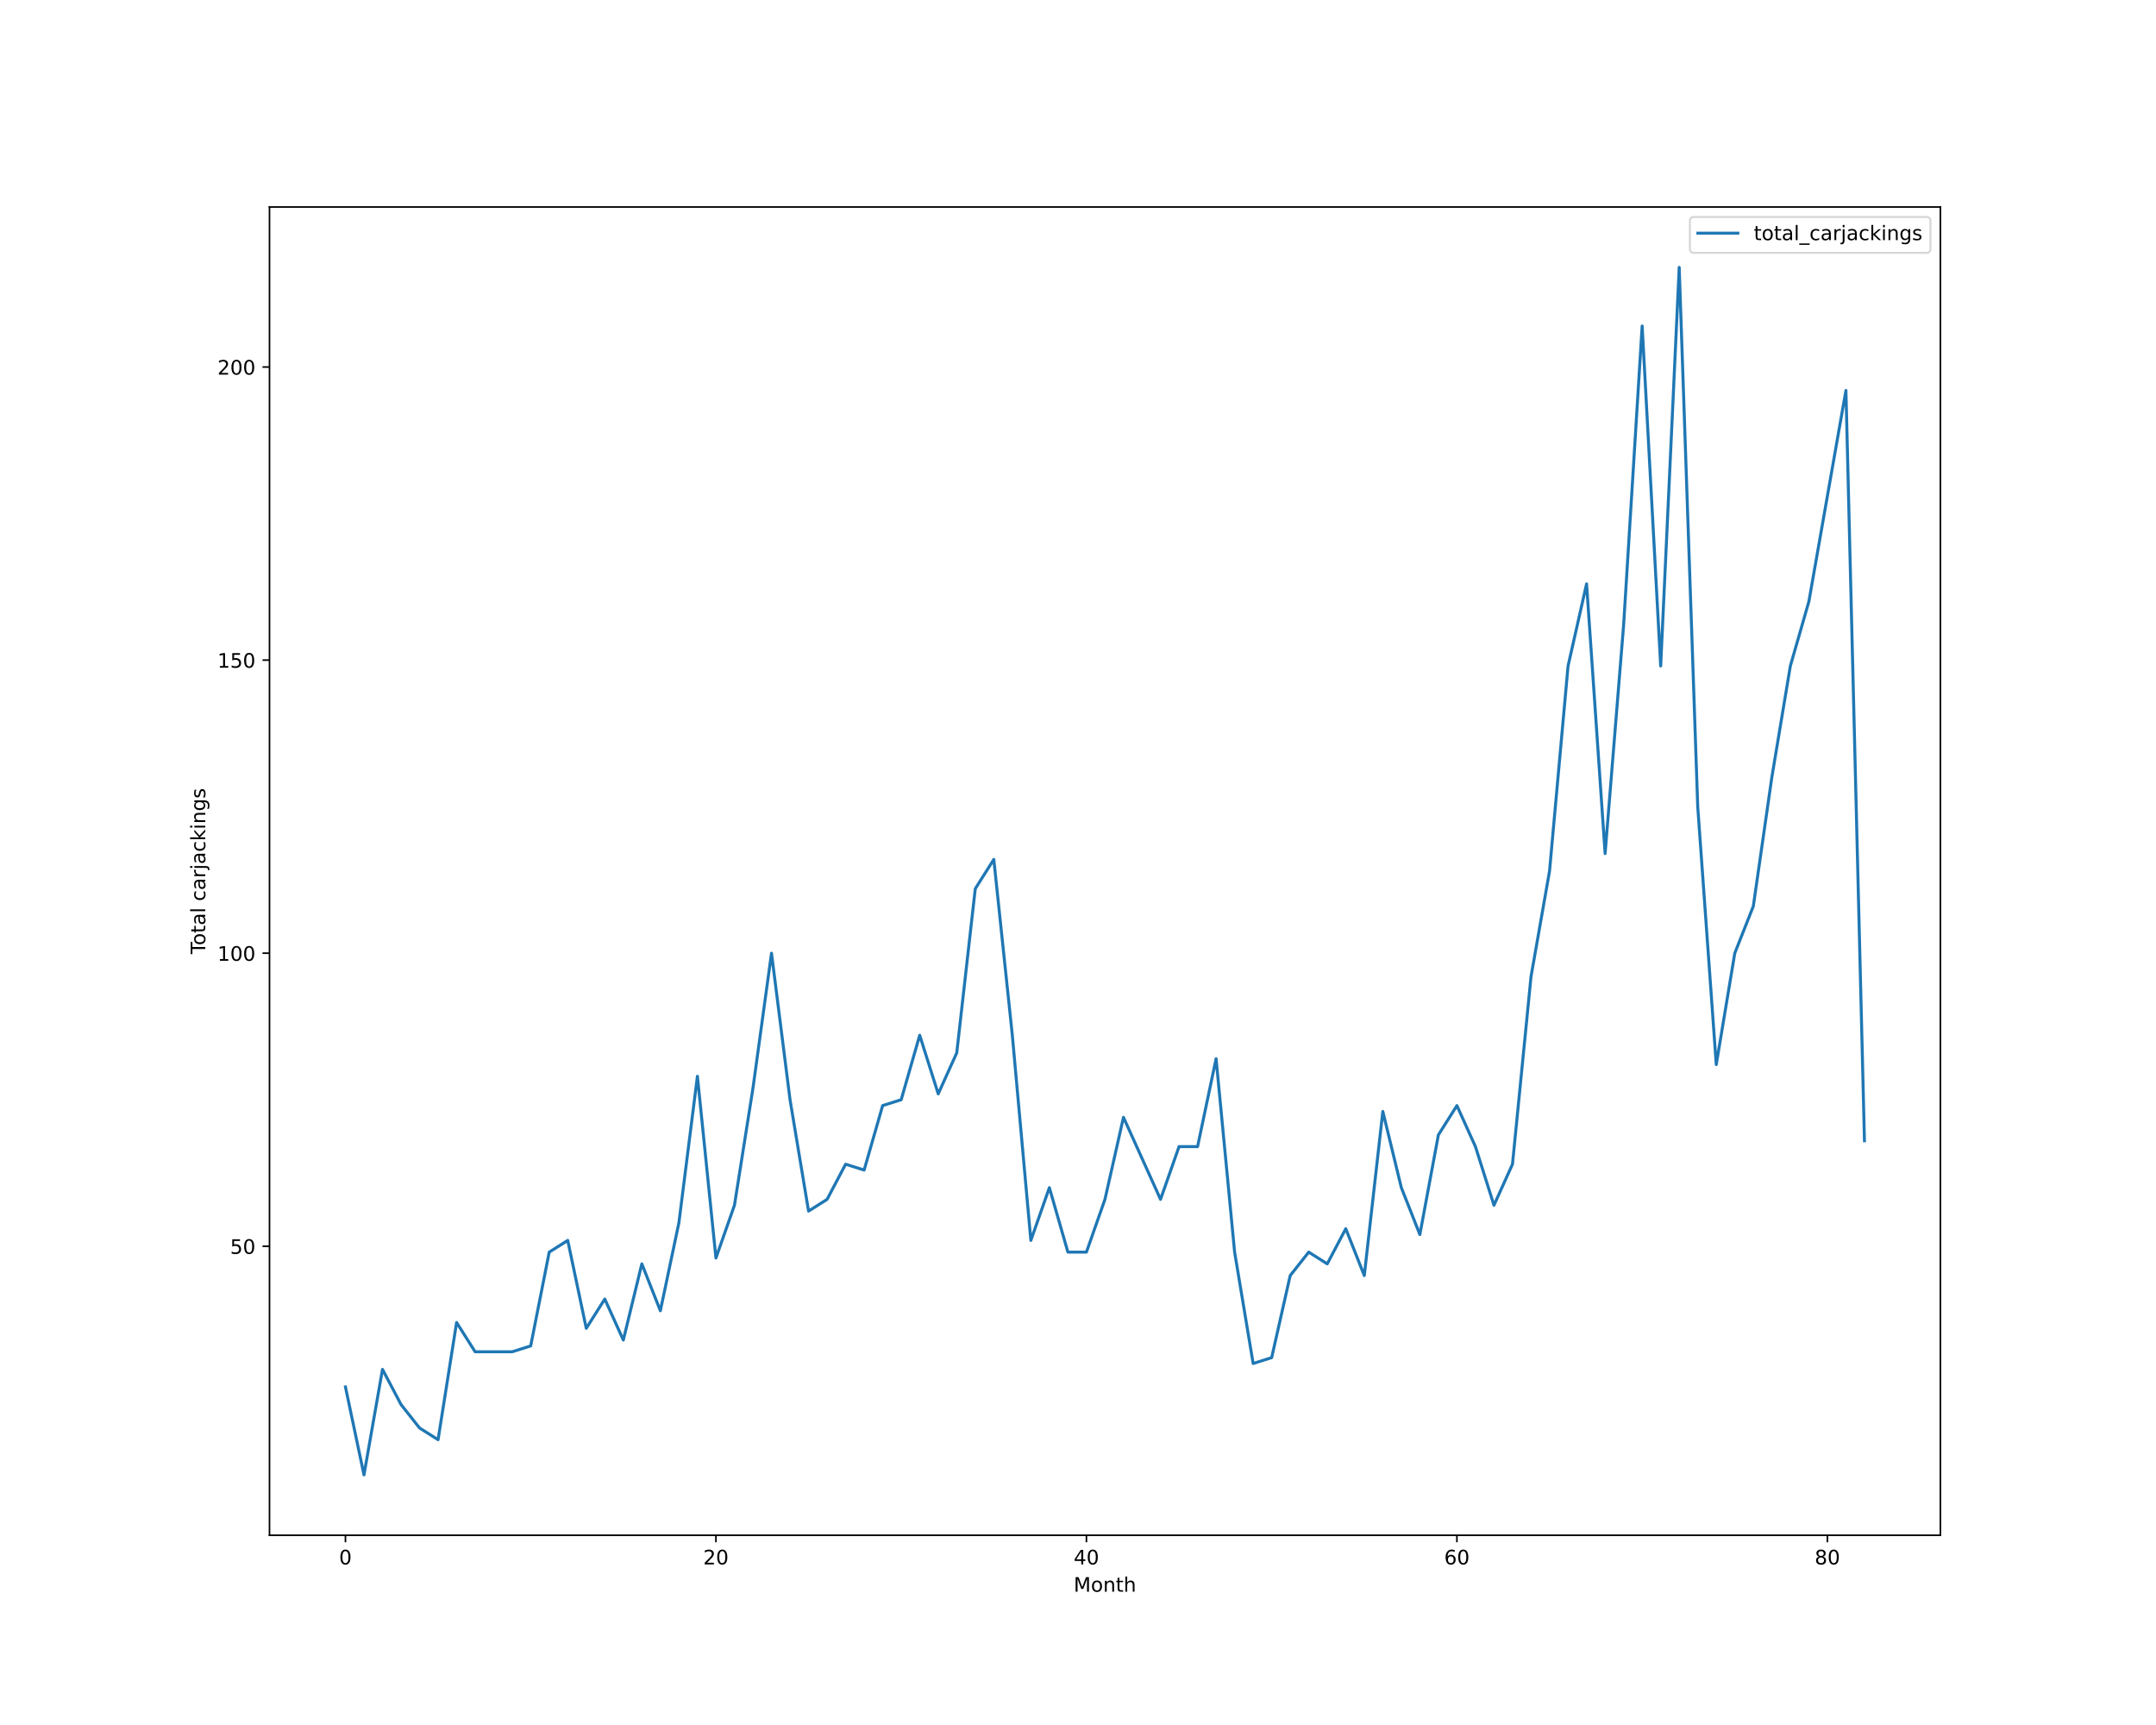
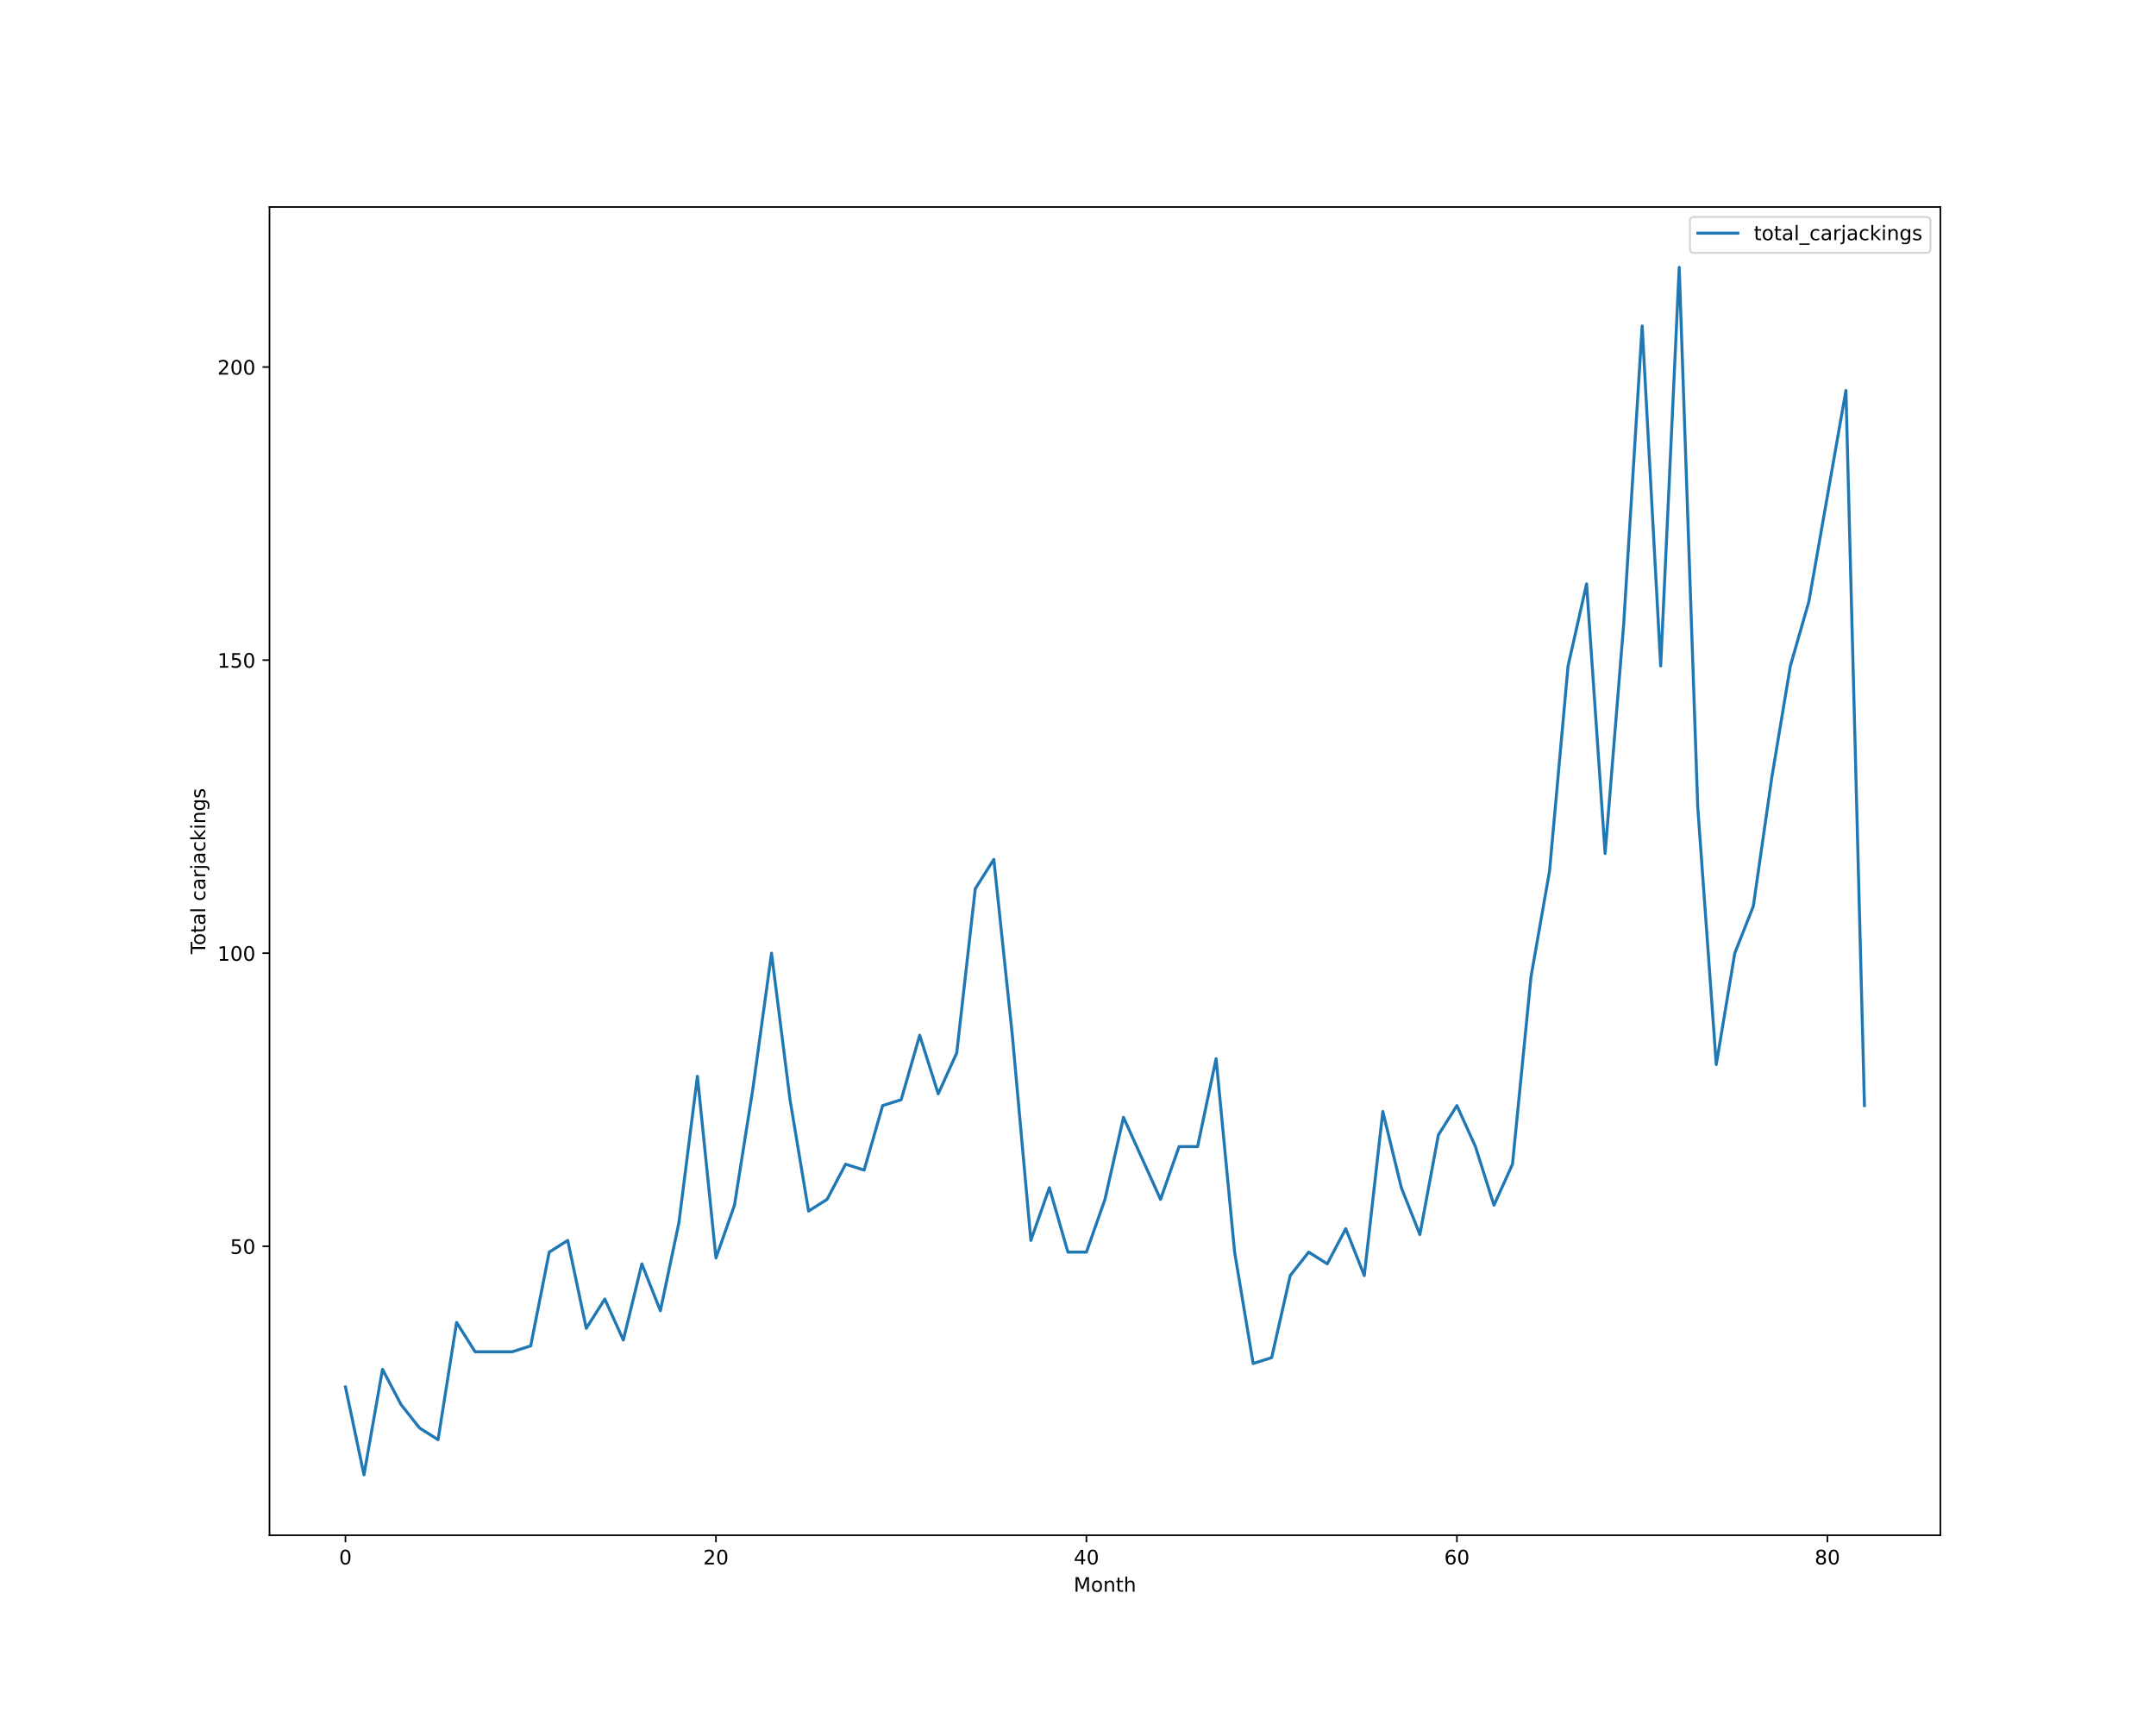
<svg xmlns="http://www.w3.org/2000/svg" xmlns:xlink="http://www.w3.org/1999/xlink" height="864pt" version="1.1" viewBox="0 0 1080 864" width="1080pt">
  <defs>
    <style type="text/css">*{stroke-linecap:butt;stroke-linejoin:round;}</style>
  </defs>
  <g id="figure_1">
    <g id="patch_1">
      <path d="M 0 864  L 1080 864  L 1080 0  L 0 0  z " style="fill:#ffffff;" />
    </g>
    <g id="axes_1">
      <g id="patch_2">
        <path d="M 135 768.96  L 972 768.96  L 972 103.68  L 135 103.68  z " style="fill:#ffffff;" />
      </g>
      <g id="matplotlib.axis_1">
        <g id="xtick_1">
          <g id="line2d_1">
            <defs>
-               <path d="M 0 0  L 0 3.5  " id="m8beb8a8ca9" style="stroke:#000000;stroke-width:0.8;" />
-             </defs>
-             <g>
-               <use style="stroke:#000000;stroke-width:0.8;" x="173.045" xlink:href="#m8beb8a8ca9" y="768.96" />
+               <path d="M 0 0  L 0 3.5  " id="m19414356b7" style="stroke:#000000;stroke-width:0.8;" />
+             </defs>
+             <g>
+               <use style="stroke:#000000;stroke-width:0.8;" x="173.045" xlink:href="#m19414356b7" y="768.96" />
            </g>
          </g>
          <g id="text_1">
            <g transform="translate(169.8642 783.5584)scale(0.1 -0.1)">
              <defs>
                <path d="M 2034 4250  Q 1547 4250 1301 3770  Q 1056 3291 1056 2328  Q 1056 1369 1301 889  Q 1547 409 2034 409  Q 2525 409 2770 889  Q 3016 1369 3016 2328  Q 3016 3291 2770 3770  Q 2525 4250 2034 4250  z M 2034 4750  Q 2819 4750 3233 4129  Q 3647 3509 3647 2328  Q 3647 1150 3233 529  Q 2819 -91 2034 -91  Q 1250 -91 836 529  Q 422 1150 422 2328  Q 422 3509 836 4129  Q 1250 4750 2034 4750  z " id="DejaVuSans-30" transform="scale(0.015625)" />
              </defs>
              <use xlink:href="#DejaVuSans-30" />
            </g>
          </g>
        </g>
        <g id="xtick_2">
          <g id="line2d_2">
            <g>
-               <use style="stroke:#000000;stroke-width:0.8;" x="358.633" xlink:href="#m8beb8a8ca9" y="768.96" />
+               <use style="stroke:#000000;stroke-width:0.8;" x="358.633" xlink:href="#m19414356b7" y="768.96" />
            </g>
          </g>
          <g id="text_2">
            <g transform="translate(352.2705 783.5584)scale(0.1 -0.1)">
              <defs>
                <path d="M 1228 531  L 3431 531  L 3431 0  L 469 0  L 469 531  Q 828 903 1448 1529  Q 2069 2156 2228 2338  Q 2531 2678 2651 2914  Q 2772 3150 2772 3378  Q 2772 3750 2511 3984  Q 2250 4219 1831 4219  Q 1534 4219 1204 4116  Q 875 4013 500 3803  L 500 4441  Q 881 4594 1212 4672  Q 1544 4750 1819 4750  Q 2544 4750 2975 4387  Q 3406 4025 3406 3419  Q 3406 3131 3298 2873  Q 3191 2616 2906 2266  Q 2828 2175 2409 1742  Q 1991 1309 1228 531  z " id="DejaVuSans-32" transform="scale(0.015625)" />
              </defs>
              <use xlink:href="#DejaVuSans-32" />
              <use x="63.623" xlink:href="#DejaVuSans-30" />
            </g>
          </g>
        </g>
        <g id="xtick_3">
          <g id="line2d_3">
            <g>
-               <use style="stroke:#000000;stroke-width:0.8;" x="544.221" xlink:href="#m8beb8a8ca9" y="768.96" />
+               <use style="stroke:#000000;stroke-width:0.8;" x="544.221" xlink:href="#m19414356b7" y="768.96" />
            </g>
          </g>
          <g id="text_3">
            <g transform="translate(537.8581 783.5584)scale(0.1 -0.1)">
              <defs>
                <path d="M 2419 4116  L 825 1625  L 2419 1625  L 2419 4116  z M 2253 4666  L 3047 4666  L 3047 1625  L 3713 1625  L 3713 1100  L 3047 1100  L 3047 0  L 2419 0  L 2419 1100  L 313 1100  L 313 1709  L 2253 4666  z " id="DejaVuSans-34" transform="scale(0.015625)" />
              </defs>
              <use xlink:href="#DejaVuSans-34" />
              <use x="63.623" xlink:href="#DejaVuSans-30" />
            </g>
          </g>
        </g>
        <g id="xtick_4">
          <g id="line2d_4">
            <g>
-               <use style="stroke:#000000;stroke-width:0.8;" x="729.808" xlink:href="#m8beb8a8ca9" y="768.96" />
+               <use style="stroke:#000000;stroke-width:0.8;" x="729.808" xlink:href="#m19414356b7" y="768.96" />
            </g>
          </g>
          <g id="text_4">
            <g transform="translate(723.4457 783.5584)scale(0.1 -0.1)">
              <defs>
                <path d="M 2113 2584  Q 1688 2584 1439 2293  Q 1191 2003 1191 1497  Q 1191 994 1439 701  Q 1688 409 2113 409  Q 2538 409 2786 701  Q 3034 994 3034 1497  Q 3034 2003 2786 2293  Q 2538 2584 2113 2584  z M 3366 4563  L 3366 3988  Q 3128 4100 2886 4159  Q 2644 4219 2406 4219  Q 1781 4219 1451 3797  Q 1122 3375 1075 2522  Q 1259 2794 1537 2939  Q 1816 3084 2150 3084  Q 2853 3084 3261 2657  Q 3669 2231 3669 1497  Q 3669 778 3244 343  Q 2819 -91 2113 -91  Q 1303 -91 875 529  Q 447 1150 447 2328  Q 447 3434 972 4092  Q 1497 4750 2381 4750  Q 2619 4750 2861 4703  Q 3103 4656 3366 4563  z " id="DejaVuSans-36" transform="scale(0.015625)" />
              </defs>
              <use xlink:href="#DejaVuSans-36" />
              <use x="63.623" xlink:href="#DejaVuSans-30" />
            </g>
          </g>
        </g>
        <g id="xtick_5">
          <g id="line2d_5">
            <g>
-               <use style="stroke:#000000;stroke-width:0.8;" x="915.396" xlink:href="#m8beb8a8ca9" y="768.96" />
+               <use style="stroke:#000000;stroke-width:0.8;" x="915.396" xlink:href="#m19414356b7" y="768.96" />
            </g>
          </g>
          <g id="text_5">
            <g transform="translate(909.0333 783.5584)scale(0.1 -0.1)">
              <defs>
                <path d="M 2034 2216  Q 1584 2216 1326 1975  Q 1069 1734 1069 1313  Q 1069 891 1326 650  Q 1584 409 2034 409  Q 2484 409 2743 651  Q 3003 894 3003 1313  Q 3003 1734 2745 1975  Q 2488 2216 2034 2216  z M 1403 2484  Q 997 2584 770 2862  Q 544 3141 544 3541  Q 544 4100 942 4425  Q 1341 4750 2034 4750  Q 2731 4750 3128 4425  Q 3525 4100 3525 3541  Q 3525 3141 3298 2862  Q 3072 2584 2669 2484  Q 3125 2378 3379 2068  Q 3634 1759 3634 1313  Q 3634 634 3220 271  Q 2806 -91 2034 -91  Q 1263 -91 848 271  Q 434 634 434 1313  Q 434 1759 690 2068  Q 947 2378 1403 2484  z M 1172 3481  Q 1172 3119 1398 2916  Q 1625 2713 2034 2713  Q 2441 2713 2670 2916  Q 2900 3119 2900 3481  Q 2900 3844 2670 4047  Q 2441 4250 2034 4250  Q 1625 4250 1398 4047  Q 1172 3844 1172 3481  z " id="DejaVuSans-38" transform="scale(0.015625)" />
              </defs>
              <use xlink:href="#DejaVuSans-38" />
              <use x="63.623" xlink:href="#DejaVuSans-30" />
            </g>
          </g>
        </g>
        <g id="text_6">
          <g transform="translate(537.8289 797.2366)scale(0.1 -0.1)">
            <defs>
              <path d="M 628 4666  L 1569 4666  L 2759 1491  L 3956 4666  L 4897 4666  L 4897 0  L 4281 0  L 4281 4097  L 3078 897  L 2444 897  L 1241 4097  L 1241 0  L 628 0  L 628 4666  z " id="DejaVuSans-4d" transform="scale(0.015625)" />
              <path d="M 1959 3097  Q 1497 3097 1228 2736  Q 959 2375 959 1747  Q 959 1119 1226 758  Q 1494 397 1959 397  Q 2419 397 2687 759  Q 2956 1122 2956 1747  Q 2956 2369 2687 2733  Q 2419 3097 1959 3097  z M 1959 3584  Q 2709 3584 3137 3096  Q 3566 2609 3566 1747  Q 3566 888 3137 398  Q 2709 -91 1959 -91  Q 1206 -91 779 398  Q 353 888 353 1747  Q 353 2609 779 3096  Q 1206 3584 1959 3584  z " id="DejaVuSans-6f" transform="scale(0.015625)" />
              <path d="M 3513 2113  L 3513 0  L 2938 0  L 2938 2094  Q 2938 2591 2744 2837  Q 2550 3084 2163 3084  Q 1697 3084 1428 2787  Q 1159 2491 1159 1978  L 1159 0  L 581 0  L 581 3500  L 1159 3500  L 1159 2956  Q 1366 3272 1645 3428  Q 1925 3584 2291 3584  Q 2894 3584 3203 3211  Q 3513 2838 3513 2113  z " id="DejaVuSans-6e" transform="scale(0.015625)" />
              <path d="M 1172 4494  L 1172 3500  L 2356 3500  L 2356 3053  L 1172 3053  L 1172 1153  Q 1172 725 1289 603  Q 1406 481 1766 481  L 2356 481  L 2356 0  L 1766 0  Q 1100 0 847 248  Q 594 497 594 1153  L 594 3053  L 172 3053  L 172 3500  L 594 3500  L 594 4494  L 1172 4494  z " id="DejaVuSans-74" transform="scale(0.015625)" />
              <path d="M 3513 2113  L 3513 0  L 2938 0  L 2938 2094  Q 2938 2591 2744 2837  Q 2550 3084 2163 3084  Q 1697 3084 1428 2787  Q 1159 2491 1159 1978  L 1159 0  L 581 0  L 581 4863  L 1159 4863  L 1159 2956  Q 1366 3272 1645 3428  Q 1925 3584 2291 3584  Q 2894 3584 3203 3211  Q 3513 2838 3513 2113  z " id="DejaVuSans-68" transform="scale(0.015625)" />
            </defs>
            <use xlink:href="#DejaVuSans-4d" />
            <use x="86.279" xlink:href="#DejaVuSans-6f" />
            <use x="147.461" xlink:href="#DejaVuSans-6e" />
            <use x="210.84" xlink:href="#DejaVuSans-74" />
            <use x="250.049" xlink:href="#DejaVuSans-68" />
          </g>
        </g>
      </g>
      <g id="matplotlib.axis_2">
        <g id="ytick_1">
          <g id="line2d_6">
            <defs>
-               <path d="M 0 0  L -3.5 0  " id="mebe0a4056d" style="stroke:#000000;stroke-width:0.8;" />
-             </defs>
-             <g>
-               <use style="stroke:#000000;stroke-width:0.8;" x="135" xlink:href="#mebe0a4056d" y="624.219" />
+               <path d="M 0 0  L -3.5 0  " id="m1fa67fd2ff" style="stroke:#000000;stroke-width:0.8;" />
+             </defs>
+             <g>
+               <use style="stroke:#000000;stroke-width:0.8;" x="135" xlink:href="#m1fa67fd2ff" y="624.219" />
            </g>
          </g>
          <g id="text_7">
            <g transform="translate(115.275 628.0182)scale(0.1 -0.1)">
              <defs>
                <path d="M 691 4666  L 3169 4666  L 3169 4134  L 1269 4134  L 1269 2991  Q 1406 3038 1543 3061  Q 1681 3084 1819 3084  Q 2600 3084 3056 2656  Q 3513 2228 3513 1497  Q 3513 744 3044 326  Q 2575 -91 1722 -91  Q 1428 -91 1123 -41  Q 819 9 494 109  L 494 744  Q 775 591 1075 516  Q 1375 441 1709 441  Q 2250 441 2565 725  Q 2881 1009 2881 1497  Q 2881 1984 2565 2268  Q 2250 2553 1709 2553  Q 1456 2553 1204 2497  Q 953 2441 691 2322  L 691 4666  z " id="DejaVuSans-35" transform="scale(0.015625)" />
              </defs>
              <use xlink:href="#DejaVuSans-35" />
              <use x="63.623" xlink:href="#DejaVuSans-30" />
            </g>
          </g>
        </g>
        <g id="ytick_2">
          <g id="line2d_7">
            <g>
-               <use style="stroke:#000000;stroke-width:0.8;" x="135" xlink:href="#mebe0a4056d" y="477.423" />
+               <use style="stroke:#000000;stroke-width:0.8;" x="135" xlink:href="#m1fa67fd2ff" y="477.423" />
            </g>
          </g>
          <g id="text_8">
            <g transform="translate(108.9125 481.2221)scale(0.1 -0.1)">
              <defs>
                <path d="M 794 531  L 1825 531  L 1825 4091  L 703 3866  L 703 4441  L 1819 4666  L 2450 4666  L 2450 531  L 3481 531  L 3481 0  L 794 0  L 794 531  z " id="DejaVuSans-31" transform="scale(0.015625)" />
              </defs>
              <use xlink:href="#DejaVuSans-31" />
              <use x="63.623" xlink:href="#DejaVuSans-30" />
              <use x="127.246" xlink:href="#DejaVuSans-30" />
            </g>
          </g>
        </g>
        <g id="ytick_3">
          <g id="line2d_8">
            <g>
-               <use style="stroke:#000000;stroke-width:0.8;" x="135" xlink:href="#mebe0a4056d" y="330.627" />
+               <use style="stroke:#000000;stroke-width:0.8;" x="135" xlink:href="#m1fa67fd2ff" y="330.627" />
            </g>
          </g>
          <g id="text_9">
            <g transform="translate(108.9125 334.426)scale(0.1 -0.1)">
              <use xlink:href="#DejaVuSans-31" />
              <use x="63.623" xlink:href="#DejaVuSans-35" />
              <use x="127.246" xlink:href="#DejaVuSans-30" />
            </g>
          </g>
        </g>
        <g id="ytick_4">
          <g id="line2d_9">
            <g>
-               <use style="stroke:#000000;stroke-width:0.8;" x="135" xlink:href="#mebe0a4056d" y="183.831" />
+               <use style="stroke:#000000;stroke-width:0.8;" x="135" xlink:href="#m1fa67fd2ff" y="183.831" />
            </g>
          </g>
          <g id="text_10">
            <g transform="translate(108.9125 187.6299)scale(0.1 -0.1)">
              <use xlink:href="#DejaVuSans-32" />
              <use x="63.623" xlink:href="#DejaVuSans-30" />
              <use x="127.246" xlink:href="#DejaVuSans-30" />
            </g>
          </g>
        </g>
        <g id="text_11">
          <g transform="translate(102.8328 477.8888)rotate(-90)scale(0.1 -0.1)">
            <defs>
              <path d="M -19 4666  L 3928 4666  L 3928 4134  L 2272 4134  L 2272 0  L 1638 0  L 1638 4134  L -19 4134  L -19 4666  z " id="DejaVuSans-54" transform="scale(0.015625)" />
              <path d="M 2194 1759  Q 1497 1759 1228 1600  Q 959 1441 959 1056  Q 959 750 1161 570  Q 1363 391 1709 391  Q 2188 391 2477 730  Q 2766 1069 2766 1631  L 2766 1759  L 2194 1759  z M 3341 1997  L 3341 0  L 2766 0  L 2766 531  Q 2569 213 2275 61  Q 1981 -91 1556 -91  Q 1019 -91 701 211  Q 384 513 384 1019  Q 384 1609 779 1909  Q 1175 2209 1959 2209  L 2766 2209  L 2766 2266  Q 2766 2663 2505 2880  Q 2244 3097 1772 3097  Q 1472 3097 1187 3025  Q 903 2953 641 2809  L 641 3341  Q 956 3463 1253 3523  Q 1550 3584 1831 3584  Q 2591 3584 2966 3190  Q 3341 2797 3341 1997  z " id="DejaVuSans-61" transform="scale(0.015625)" />
              <path d="M 603 4863  L 1178 4863  L 1178 0  L 603 0  L 603 4863  z " id="DejaVuSans-6c" transform="scale(0.015625)" />
              <path id="DejaVuSans-20" transform="scale(0.015625)" />
              <path d="M 3122 3366  L 3122 2828  Q 2878 2963 2633 3030  Q 2388 3097 2138 3097  Q 1578 3097 1268 2742  Q 959 2388 959 1747  Q 959 1106 1268 751  Q 1578 397 2138 397  Q 2388 397 2633 464  Q 2878 531 3122 666  L 3122 134  Q 2881 22 2623 -34  Q 2366 -91 2075 -91  Q 1284 -91 818 406  Q 353 903 353 1747  Q 353 2603 823 3093  Q 1294 3584 2113 3584  Q 2378 3584 2631 3529  Q 2884 3475 3122 3366  z " id="DejaVuSans-63" transform="scale(0.015625)" />
              <path d="M 2631 2963  Q 2534 3019 2420 3045  Q 2306 3072 2169 3072  Q 1681 3072 1420 2755  Q 1159 2438 1159 1844  L 1159 0  L 581 0  L 581 3500  L 1159 3500  L 1159 2956  Q 1341 3275 1631 3429  Q 1922 3584 2338 3584  Q 2397 3584 2469 3576  Q 2541 3569 2628 3553  L 2631 2963  z " id="DejaVuSans-72" transform="scale(0.015625)" />
              <path d="M 603 3500  L 1178 3500  L 1178 -63  Q 1178 -731 923 -1031  Q 669 -1331 103 -1331  L -116 -1331  L -116 -844  L 38 -844  Q 366 -844 484 -692  Q 603 -541 603 -63  L 603 3500  z M 603 4863  L 1178 4863  L 1178 4134  L 603 4134  L 603 4863  z " id="DejaVuSans-6a" transform="scale(0.015625)" />
              <path d="M 581 4863  L 1159 4863  L 1159 1991  L 2875 3500  L 3609 3500  L 1753 1863  L 3688 0  L 2938 0  L 1159 1709  L 1159 0  L 581 0  L 581 4863  z " id="DejaVuSans-6b" transform="scale(0.015625)" />
              <path d="M 603 3500  L 1178 3500  L 1178 0  L 603 0  L 603 3500  z M 603 4863  L 1178 4863  L 1178 4134  L 603 4134  L 603 4863  z " id="DejaVuSans-69" transform="scale(0.015625)" />
              <path d="M 2906 1791  Q 2906 2416 2648 2759  Q 2391 3103 1925 3103  Q 1463 3103 1205 2759  Q 947 2416 947 1791  Q 947 1169 1205 825  Q 1463 481 1925 481  Q 2391 481 2648 825  Q 2906 1169 2906 1791  z M 3481 434  Q 3481 -459 3084 -895  Q 2688 -1331 1869 -1331  Q 1566 -1331 1297 -1286  Q 1028 -1241 775 -1147  L 775 -588  Q 1028 -725 1275 -790  Q 1522 -856 1778 -856  Q 2344 -856 2625 -561  Q 2906 -266 2906 331  L 2906 616  Q 2728 306 2450 153  Q 2172 0 1784 0  Q 1141 0 747 490  Q 353 981 353 1791  Q 353 2603 747 3093  Q 1141 3584 1784 3584  Q 2172 3584 2450 3431  Q 2728 3278 2906 2969  L 2906 3500  L 3481 3500  L 3481 434  z " id="DejaVuSans-67" transform="scale(0.015625)" />
              <path d="M 2834 3397  L 2834 2853  Q 2591 2978 2328 3040  Q 2066 3103 1784 3103  Q 1356 3103 1142 2972  Q 928 2841 928 2578  Q 928 2378 1081 2264  Q 1234 2150 1697 2047  L 1894 2003  Q 2506 1872 2764 1633  Q 3022 1394 3022 966  Q 3022 478 2636 193  Q 2250 -91 1575 -91  Q 1294 -91 989 -36  Q 684 19 347 128  L 347 722  Q 666 556 975 473  Q 1284 391 1588 391  Q 1994 391 2212 530  Q 2431 669 2431 922  Q 2431 1156 2273 1281  Q 2116 1406 1581 1522  L 1381 1569  Q 847 1681 609 1914  Q 372 2147 372 2553  Q 372 3047 722 3315  Q 1072 3584 1716 3584  Q 2034 3584 2315 3537  Q 2597 3491 2834 3397  z " id="DejaVuSans-73" transform="scale(0.015625)" />
            </defs>
            <use xlink:href="#DejaVuSans-54" />
            <use x="44.084" xlink:href="#DejaVuSans-6f" />
            <use x="105.266" xlink:href="#DejaVuSans-74" />
            <use x="144.475" xlink:href="#DejaVuSans-61" />
            <use x="205.754" xlink:href="#DejaVuSans-6c" />
            <use x="233.537" xlink:href="#DejaVuSans-20" />
            <use x="265.324" xlink:href="#DejaVuSans-63" />
            <use x="320.305" xlink:href="#DejaVuSans-61" />
            <use x="381.584" xlink:href="#DejaVuSans-72" />
            <use x="422.697" xlink:href="#DejaVuSans-6a" />
            <use x="450.48" xlink:href="#DejaVuSans-61" />
            <use x="511.76" xlink:href="#DejaVuSans-63" />
            <use x="566.74" xlink:href="#DejaVuSans-6b" />
            <use x="624.65" xlink:href="#DejaVuSans-69" />
            <use x="652.434" xlink:href="#DejaVuSans-6e" />
            <use x="715.812" xlink:href="#DejaVuSans-67" />
            <use x="779.289" xlink:href="#DejaVuSans-73" />
          </g>
        </g>
      </g>
      <g id="line2d_10">
-         <path clip-path="url(#p1c3470dd7f)" d="M 173.045 694.681  L 182.325 738.72  L 191.604 685.873  L 200.884 703.489  L 210.163 715.233  L 219.442 721.104  L 228.722 662.386  L 238.001 677.066  L 247.28 677.066  L 256.56 677.066  L 265.839 674.13  L 275.119 627.155  L 284.398 621.283  L 293.677 665.322  L 302.957 650.642  L 312.236 671.194  L 321.516 633.027  L 330.795 656.514  L 340.074 612.475  L 349.354 539.077  L 358.633 630.091  L 367.912 603.668  L 377.192 544.949  L 386.471 477.423  L 395.751 550.821  L 405.03 606.603  L 414.309 600.732  L 423.589 583.116  L 432.868 586.052  L 442.147 553.757  L 451.427 550.821  L 460.706 518.526  L 469.986 547.885  L 479.265 527.334  L 488.544 445.128  L 497.824 430.448  L 507.103 518.526  L 516.382 621.283  L 525.662 594.86  L 534.941 627.155  L 544.221 627.155  L 553.5 600.732  L 562.779 559.629  L 572.059 580.18  L 581.338 600.732  L 590.618 574.308  L 599.897 574.308  L 609.176 530.27  L 618.456 627.155  L 627.735 682.937  L 637.014 680.002  L 646.294 638.899  L 655.573 627.155  L 664.853 633.027  L 674.132 615.411  L 683.411 638.899  L 692.691 556.693  L 701.97 594.86  L 711.249 618.347  L 720.529 568.437  L 729.808 553.757  L 739.088 574.308  L 748.367 603.668  L 757.646 583.116  L 766.926 489.167  L 776.205 436.32  L 785.484 333.563  L 794.764 292.46  L 804.043 427.512  L 813.323 313.011  L 822.602 163.279  L 831.881 333.563  L 841.161 133.92  L 850.44 404.025  L 859.72 533.205  L 868.999 477.423  L 878.278 453.936  L 887.558 389.345  L 896.837 333.563  L 906.116 301.268  L 915.396 248.421  L 924.675 195.574  L 933.955 571.372  " style="fill:none;stroke:#1f77b4;stroke-linecap:square;stroke-width:1.5;" />
+         <path clip-path="url(#p053121914d)" d="M 173.045 694.681  L 182.325 738.72  L 191.604 685.873  L 200.884 703.489  L 210.163 715.233  L 219.442 721.104  L 228.722 662.386  L 238.001 677.066  L 247.28 677.066  L 256.56 677.066  L 265.839 674.13  L 275.119 627.155  L 284.398 621.283  L 293.677 665.322  L 302.957 650.642  L 312.236 671.194  L 321.516 633.027  L 330.795 656.514  L 340.074 612.475  L 349.354 539.077  L 358.633 630.091  L 367.912 603.668  L 377.192 544.949  L 386.471 477.423  L 395.751 550.821  L 405.03 606.603  L 414.309 600.732  L 423.589 583.116  L 432.868 586.052  L 442.147 553.757  L 451.427 550.821  L 460.706 518.526  L 469.986 547.885  L 479.265 527.334  L 488.544 445.128  L 497.824 430.448  L 507.103 518.526  L 516.382 621.283  L 525.662 594.86  L 534.941 627.155  L 544.221 627.155  L 553.5 600.732  L 562.779 559.629  L 572.059 580.18  L 581.338 600.732  L 590.618 574.308  L 599.897 574.308  L 609.176 530.27  L 618.456 627.155  L 627.735 682.937  L 637.014 680.002  L 646.294 638.899  L 655.573 627.155  L 664.853 633.027  L 674.132 615.411  L 683.411 638.899  L 692.691 556.693  L 701.97 594.86  L 711.249 618.347  L 720.529 568.437  L 729.808 553.757  L 739.088 574.308  L 748.367 603.668  L 757.646 583.116  L 766.926 489.167  L 776.205 436.32  L 785.484 333.563  L 794.764 292.46  L 804.043 427.512  L 813.323 313.011  L 822.602 163.279  L 831.881 333.563  L 841.161 133.92  L 850.44 404.025  L 859.72 533.205  L 868.999 477.423  L 878.278 453.936  L 887.558 389.345  L 896.837 333.563  L 906.116 301.268  L 915.396 248.421  L 924.675 195.574  L 933.955 553.757  " style="fill:none;stroke:#1f77b4;stroke-linecap:square;stroke-width:1.5;" />
      </g>
      <g id="patch_3">
        <path d="M 135 768.96  L 135 103.68  " style="fill:none;stroke:#000000;stroke-linecap:square;stroke-linejoin:miter;stroke-width:0.8;" />
      </g>
      <g id="patch_4">
        <path d="M 972 768.96  L 972 103.68  " style="fill:none;stroke:#000000;stroke-linecap:square;stroke-linejoin:miter;stroke-width:0.8;" />
      </g>
      <g id="patch_5">
        <path d="M 135 768.96  L 972 768.96  " style="fill:none;stroke:#000000;stroke-linecap:square;stroke-linejoin:miter;stroke-width:0.8;" />
      </g>
      <g id="patch_6">
        <path d="M 135 103.68  L 972 103.68  " style="fill:none;stroke:#000000;stroke-linecap:square;stroke-linejoin:miter;stroke-width:0.8;" />
      </g>
      <g id="legend_1">
        <g id="patch_7">
          <path d="M 848.528 126.636  L 965 126.636  Q 967 126.636 967 124.636  L 967 110.68  Q 967 108.68 965 108.68  L 848.528 108.68  Q 846.528 108.68 846.528 110.68  L 846.528 124.636  Q 846.528 126.636 848.528 126.636  z " style="fill:#ffffff;opacity:0.8;stroke:#cccccc;stroke-linejoin:miter;" />
        </g>
        <g id="line2d_11">
          <path d="M 850.528 116.778  L 870.528 116.778  " style="fill:none;stroke:#1f77b4;stroke-linecap:square;stroke-width:1.5;" />
        </g>
        <g id="line2d_12" />
        <g id="text_12">
          <g transform="translate(878.5281 120.2784)scale(0.1 -0.1)">
            <defs>
              <path d="M 3263 -1063  L 3263 -1509  L -63 -1509  L -63 -1063  L 3263 -1063  z " id="DejaVuSans-5f" transform="scale(0.015625)" />
            </defs>
            <use xlink:href="#DejaVuSans-74" />
            <use x="39.209" xlink:href="#DejaVuSans-6f" />
            <use x="100.391" xlink:href="#DejaVuSans-74" />
            <use x="139.6" xlink:href="#DejaVuSans-61" />
            <use x="200.879" xlink:href="#DejaVuSans-6c" />
            <use x="228.662" xlink:href="#DejaVuSans-5f" />
            <use x="278.662" xlink:href="#DejaVuSans-63" />
            <use x="333.643" xlink:href="#DejaVuSans-61" />
            <use x="394.922" xlink:href="#DejaVuSans-72" />
            <use x="436.035" xlink:href="#DejaVuSans-6a" />
            <use x="463.818" xlink:href="#DejaVuSans-61" />
            <use x="525.098" xlink:href="#DejaVuSans-63" />
            <use x="580.078" xlink:href="#DejaVuSans-6b" />
            <use x="637.988" xlink:href="#DejaVuSans-69" />
            <use x="665.771" xlink:href="#DejaVuSans-6e" />
            <use x="729.15" xlink:href="#DejaVuSans-67" />
            <use x="792.627" xlink:href="#DejaVuSans-73" />
          </g>
        </g>
      </g>
    </g>
  </g>
  <defs>
-     <clipPath id="p1c3470dd7f">
+     <clipPath id="p053121914d">
      <rect height="665.28" width="837" x="135" y="103.68" />
    </clipPath>
  </defs>
</svg>
